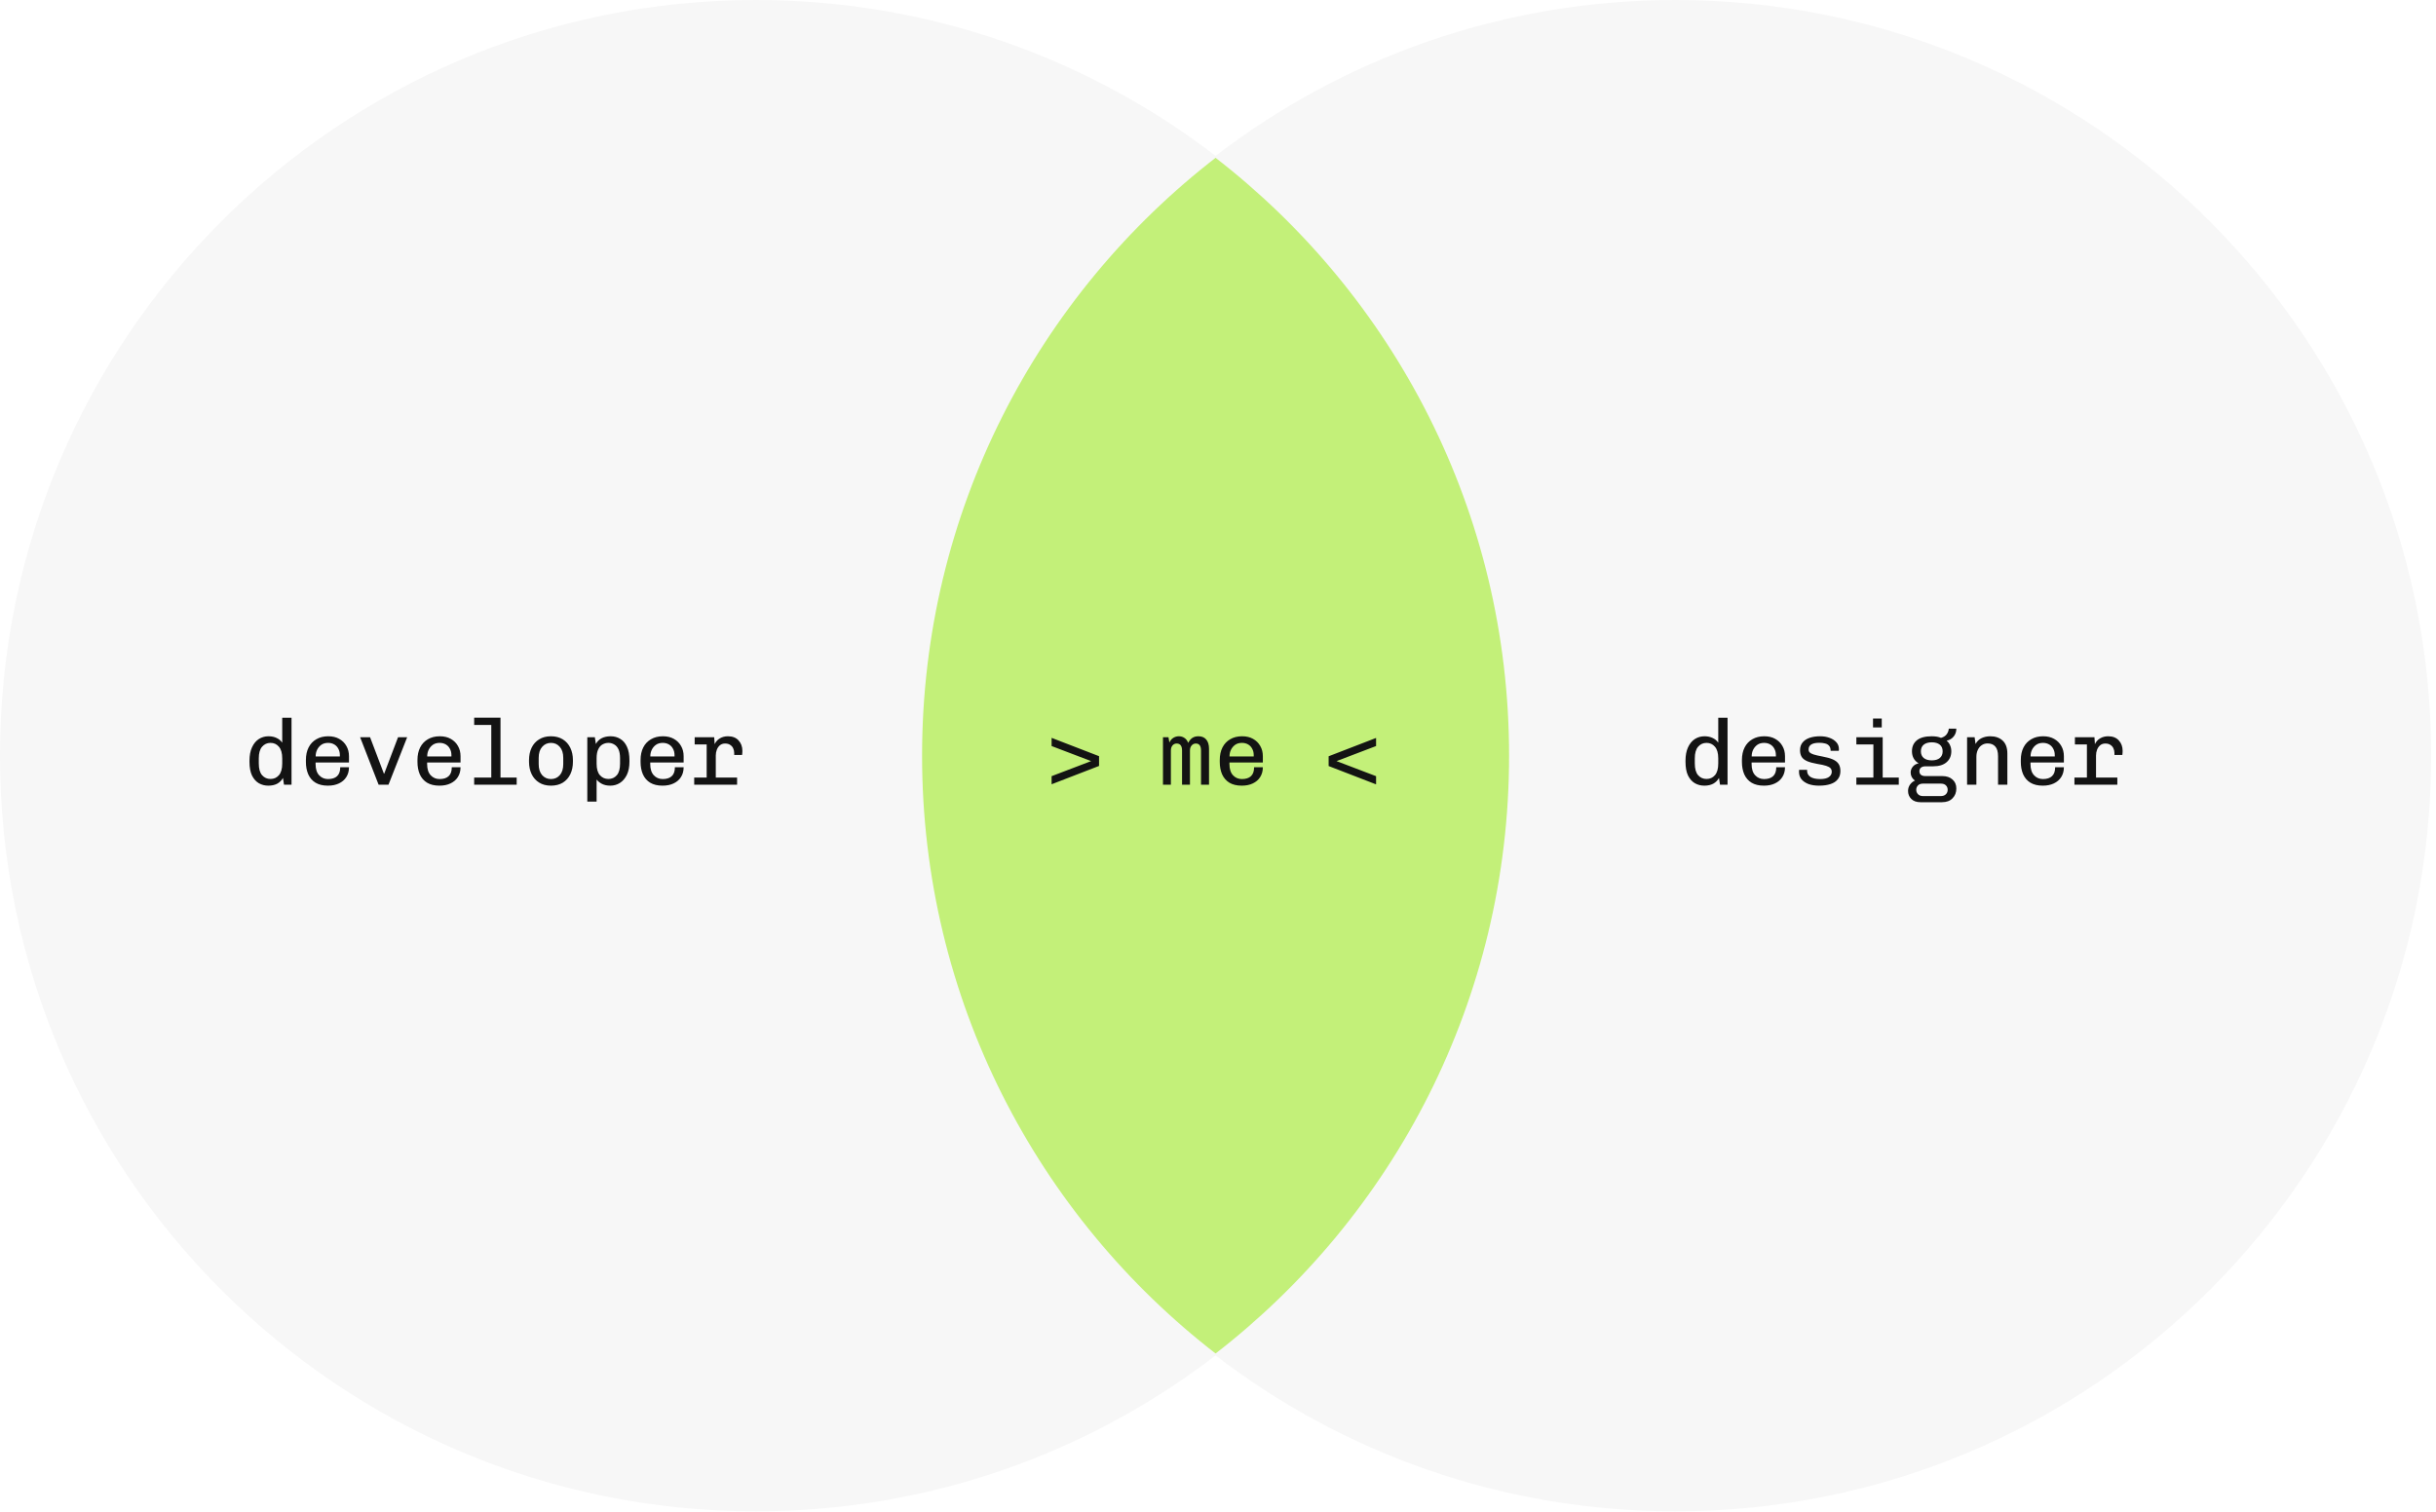
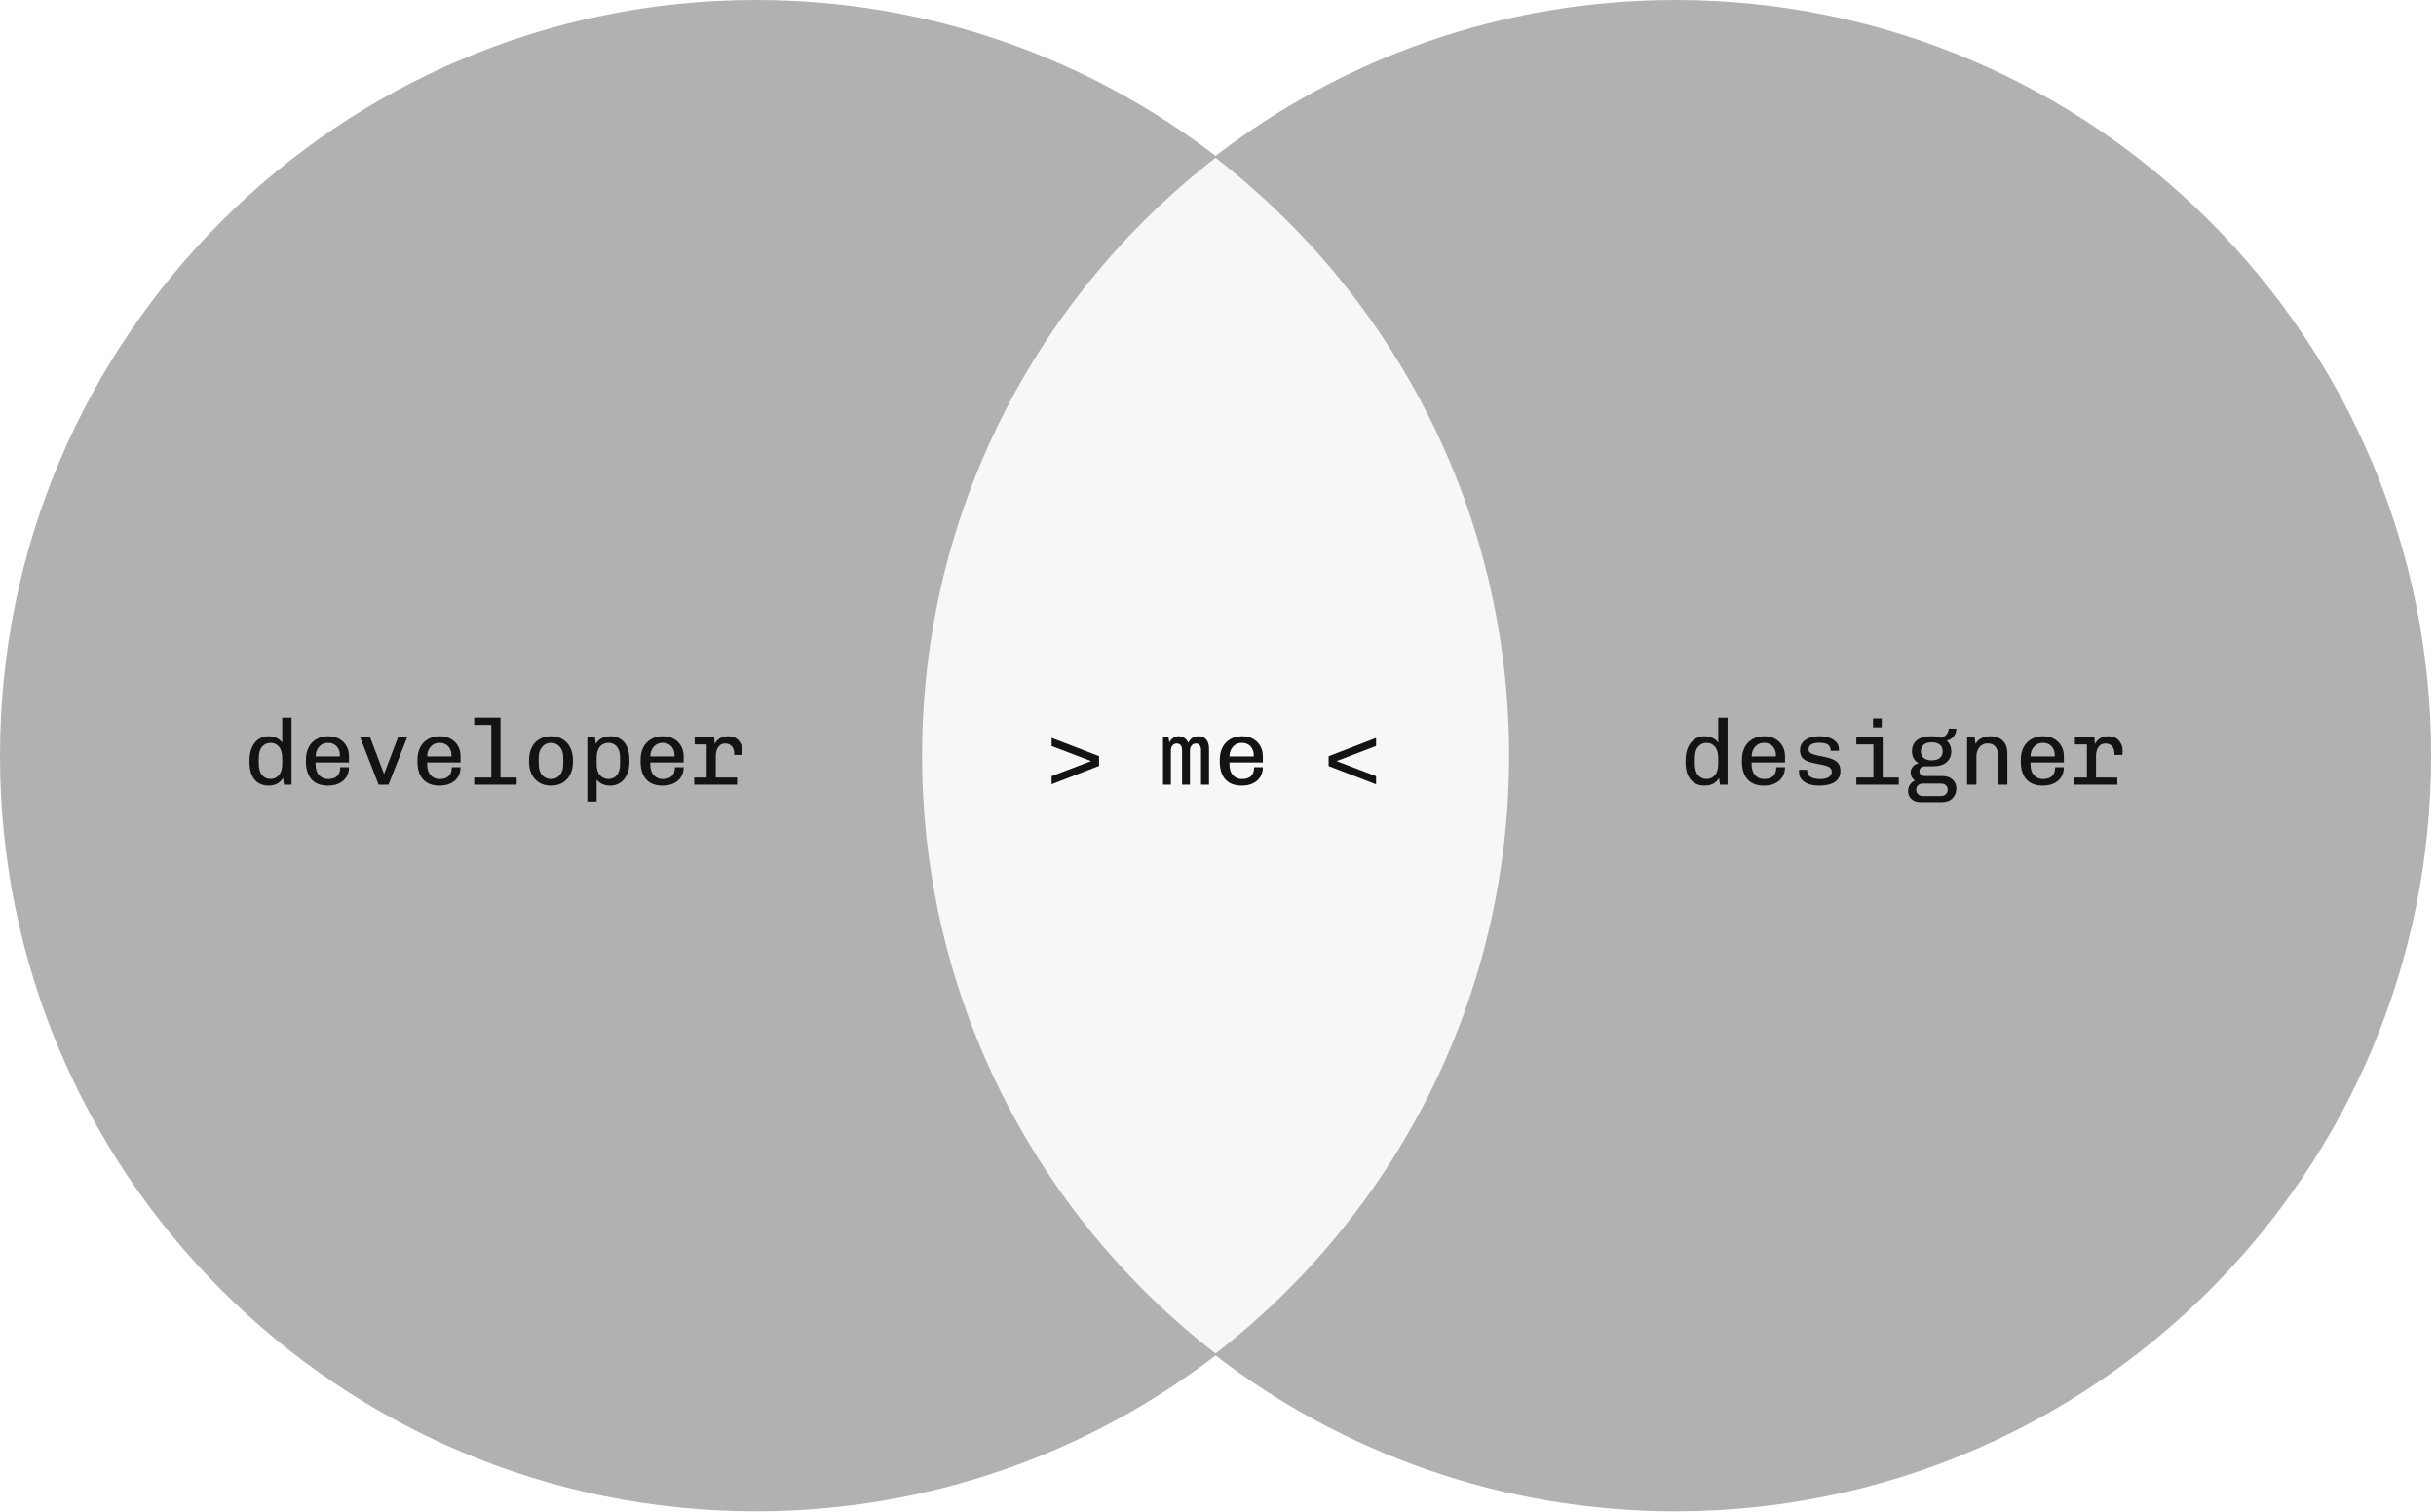
<svg xmlns="http://www.w3.org/2000/svg" width="419" height="260" viewBox="0 0 419 260" fill="none">
-   <rect x="101" y="27" width="216" height="206" fill="#C3F079" />
+   <rect x="101" y="27" width="216" height="206" fill="#F7F7F7" />
  <path d="M180.88 134.92V133.528L187.68 130.936L180.88 128.344V126.936L189.04 130.088V131.768L180.88 134.92ZM200.036 135V126.824H200.98L201.14 127.736C201.3 127.384 201.524 127.117 201.812 126.936C202.11 126.755 202.43 126.664 202.772 126.664C203.134 126.664 203.454 126.76 203.732 126.952C204.02 127.144 204.233 127.427 204.372 127.8C204.564 127.427 204.798 127.144 205.076 126.952C205.364 126.76 205.716 126.664 206.132 126.664C206.718 126.664 207.166 126.851 207.476 127.224C207.796 127.597 207.956 128.131 207.956 128.824V135H206.58V129.112C206.58 128.312 206.281 127.912 205.684 127.912C205.396 127.912 205.156 128.024 204.964 128.248C204.772 128.472 204.676 128.76 204.676 129.112V135H203.316V129.112C203.316 128.312 203.006 127.912 202.388 127.912C202.1 127.912 201.86 128.024 201.668 128.248C201.486 128.472 201.396 128.76 201.396 129.112V135H200.036ZM213.581 135.16C212.728 135.16 212.019 134.989 211.453 134.648C210.899 134.307 210.483 133.827 210.205 133.208C209.939 132.589 209.805 131.88 209.805 131.08V130.744C209.805 129.912 209.96 129.192 210.269 128.584C210.579 127.976 211.021 127.507 211.597 127.176C212.173 126.835 212.856 126.664 213.645 126.664C214.381 126.664 215.011 126.813 215.533 127.112C216.067 127.411 216.477 127.816 216.765 128.328C217.064 128.84 217.213 129.427 217.213 130.088V131.176H211.469V131.448C211.469 132.291 211.672 132.931 212.077 133.368C212.483 133.805 212.995 134.024 213.613 134.024C214.296 134.024 214.813 133.859 215.165 133.528C215.528 133.197 215.709 132.685 215.709 131.992H217.213C217.213 132.643 217.059 133.208 216.749 133.688C216.451 134.157 216.029 134.52 215.485 134.776C214.952 135.032 214.317 135.16 213.581 135.16ZM211.485 130.136H215.645V129.896C215.645 129.491 215.56 129.133 215.389 128.824C215.229 128.504 214.995 128.253 214.685 128.072C214.376 127.891 214.019 127.8 213.613 127.8C213.155 127.8 212.765 127.912 212.445 128.136C212.136 128.36 211.896 128.648 211.725 129C211.565 129.341 211.485 129.693 211.485 130.056V130.136ZM236.689 126.952V128.344L229.889 130.936L236.689 133.528V134.936L228.529 131.784V130.104L236.689 126.952Z" fill="#131313" />
-   <path d="M130 0C159.853 0 187.354 10.063 209.3 26.981C178.465 50.752 158.6 88.055 158.6 130C158.6 171.944 178.465 209.248 209.3 233.018C187.354 249.936 159.853 260 130 260C58.203 260 0 201.797 0 130C0 58.203 58.203 0 130 0Z" fill="#F7F7F7" />
-   <path d="M288.167 0C258.314 0 230.812 10.063 208.867 26.981C239.701 50.752 259.567 88.055 259.567 130C259.567 171.944 239.701 209.248 208.867 233.018C230.812 249.936 258.314 260 288.167 260C359.964 260 418.167 201.797 418.167 130C418.167 58.203 359.964 0 288.167 0Z" fill="#F7F7F7" />
+   <path d="M130 0C159.853 0 187.354 10.063 209.3 26.981C178.465 50.752 158.6 88.055 158.6 130C158.6 171.944 178.465 209.248 209.3 233.018C187.354 249.936 159.853 260 130 260C58.203 260 0 201.797 0 130C0 58.203 58.203 0 130 0Z" fill="#B1B1B1" />
+   <path d="M288.167 0C258.314 0 230.812 10.063 208.867 26.981C239.701 50.752 259.567 88.055 259.567 130C259.567 171.944 239.701 209.248 208.867 233.018C230.812 249.936 258.314 260 288.167 260C359.964 260 418.167 201.797 418.167 130C418.167 58.203 359.964 0 288.167 0Z" fill="#B1B1B1" />
  <path d="M46.144 135.16C45.557 135.16 45.019 135.021 44.528 134.744C44.037 134.456 43.643 134.013 43.344 133.416C43.056 132.808 42.912 132.019 42.912 131.048V130.872C42.912 129.965 43.056 129.197 43.344 128.568C43.632 127.939 44.021 127.464 44.512 127.144C45.013 126.824 45.568 126.664 46.176 126.664C46.72 126.664 47.195 126.765 47.6 126.968C48.005 127.16 48.32 127.427 48.544 127.768V123.48H50.144V135H48.848L48.672 133.832C48.437 134.259 48.107 134.589 47.68 134.824C47.253 135.048 46.741 135.16 46.144 135.16ZM46.528 134.008C47.115 134.008 47.595 133.795 47.968 133.368C48.352 132.931 48.544 132.259 48.544 131.352V130.456C48.544 129.56 48.352 128.893 47.968 128.456C47.595 128.019 47.115 127.8 46.528 127.8C45.941 127.8 45.456 128.024 45.072 128.472C44.699 128.909 44.512 129.571 44.512 130.456V131.336C44.512 132.243 44.699 132.915 45.072 133.352C45.456 133.789 45.941 134.008 46.528 134.008ZM56.394 135.16C55.54 135.16 54.831 134.989 54.266 134.648C53.711 134.307 53.295 133.827 53.018 133.208C52.751 132.589 52.618 131.88 52.618 131.08V130.744C52.618 129.912 52.772 129.192 53.082 128.584C53.391 127.976 53.834 127.507 54.41 127.176C54.986 126.835 55.668 126.664 56.458 126.664C57.194 126.664 57.823 126.813 58.346 127.112C58.879 127.411 59.29 127.816 59.578 128.328C59.876 128.84 60.026 129.427 60.026 130.088V131.176H54.282V131.448C54.282 132.291 54.484 132.931 54.89 133.368C55.295 133.805 55.807 134.024 56.426 134.024C57.108 134.024 57.626 133.859 57.978 133.528C58.34 133.197 58.522 132.685 58.522 131.992H60.026C60.026 132.643 59.871 133.208 59.562 133.688C59.263 134.157 58.842 134.52 58.298 134.776C57.764 135.032 57.13 135.16 56.394 135.16ZM54.298 130.136H58.458V129.896C58.458 129.491 58.372 129.133 58.202 128.824C58.042 128.504 57.807 128.253 57.498 128.072C57.188 127.891 56.831 127.8 56.426 127.8C55.967 127.8 55.578 127.912 55.258 128.136C54.948 128.36 54.708 128.648 54.538 129C54.378 129.341 54.298 129.693 54.298 130.056V130.136ZM65.124 135L61.94 126.824H63.651L66.035 133.096H66.084L68.468 126.824H70.035L66.82 135H65.124ZM75.581 135.16C74.728 135.16 74.019 134.989 73.453 134.648C72.899 134.307 72.483 133.827 72.205 133.208C71.939 132.589 71.805 131.88 71.805 131.08V130.744C71.805 129.912 71.96 129.192 72.269 128.584C72.579 127.976 73.021 127.507 73.597 127.176C74.173 126.835 74.856 126.664 75.645 126.664C76.381 126.664 77.011 126.813 77.533 127.112C78.067 127.411 78.477 127.816 78.765 128.328C79.064 128.84 79.213 129.427 79.213 130.088V131.176H73.469V131.448C73.469 132.291 73.672 132.931 74.077 133.368C74.483 133.805 74.995 134.024 75.613 134.024C76.296 134.024 76.813 133.859 77.165 133.528C77.528 133.197 77.709 132.685 77.709 131.992H79.213C79.213 132.643 79.059 133.208 78.749 133.688C78.451 134.157 78.029 134.52 77.485 134.776C76.952 135.032 76.317 135.16 75.581 135.16ZM73.485 130.136H77.645V129.896C77.645 129.491 77.56 129.133 77.389 128.824C77.229 128.504 76.995 128.253 76.685 128.072C76.376 127.891 76.019 127.8 75.613 127.8C75.155 127.8 74.765 127.912 74.445 128.136C74.136 128.36 73.896 128.648 73.725 129C73.565 129.341 73.485 129.693 73.485 130.056V130.136ZM84.503 135V124.712H81.559V123.464H86.087V135H84.503ZM81.559 135V133.768H88.871V135H81.559ZM94.769 135.16C93.979 135.16 93.302 134.984 92.737 134.632C92.171 134.28 91.739 133.795 91.441 133.176C91.142 132.547 90.993 131.837 90.993 131.048V130.776C90.993 129.965 91.142 129.251 91.441 128.632C91.739 128.013 92.171 127.533 92.737 127.192C93.302 126.84 93.974 126.664 94.753 126.664C95.553 126.664 96.235 126.84 96.801 127.192C97.366 127.544 97.798 128.029 98.097 128.648C98.395 129.267 98.545 129.976 98.545 130.776V131.048C98.545 131.859 98.395 132.573 98.097 133.192C97.798 133.811 97.366 134.296 96.801 134.648C96.235 134.989 95.558 135.16 94.769 135.16ZM94.769 134.024C95.387 134.024 95.894 133.8 96.289 133.352C96.683 132.893 96.881 132.259 96.881 131.448V130.376C96.881 129.565 96.683 128.936 96.289 128.488C95.894 128.029 95.387 127.8 94.769 127.8C94.161 127.8 93.654 128.029 93.249 128.488C92.854 128.936 92.657 129.565 92.657 130.376V131.448C92.657 132.259 92.854 132.893 93.249 133.352C93.654 133.8 94.161 134.024 94.769 134.024ZM101.019 137.896V126.824H102.315L102.491 127.992C102.725 127.555 103.056 127.224 103.483 127C103.92 126.776 104.437 126.664 105.035 126.664C105.653 126.664 106.203 126.813 106.683 127.112C107.173 127.4 107.557 127.848 107.835 128.456C108.123 129.064 108.267 129.853 108.267 130.824V131.032C108.267 131.928 108.117 132.685 107.819 133.304C107.52 133.912 107.12 134.376 106.619 134.696C106.128 135.005 105.579 135.16 104.971 135.16C104.427 135.16 103.952 135.059 103.547 134.856C103.152 134.653 102.843 134.403 102.619 134.104V137.896H101.019ZM104.651 134.008C105.237 134.008 105.717 133.795 106.091 133.368C106.464 132.941 106.651 132.28 106.651 131.384V130.456C106.651 129.805 106.56 129.288 106.379 128.904C106.197 128.52 105.952 128.243 105.643 128.072C105.344 127.891 105.013 127.8 104.651 127.8C104.299 127.8 103.968 127.885 103.659 128.056C103.349 128.216 103.099 128.493 102.907 128.888C102.715 129.272 102.619 129.795 102.619 130.456V131.384C102.619 132.28 102.811 132.941 103.195 133.368C103.579 133.795 104.064 134.008 104.651 134.008ZM113.956 135.16C113.103 135.16 112.394 134.989 111.828 134.648C111.274 134.307 110.858 133.827 110.58 133.208C110.314 132.589 110.18 131.88 110.18 131.08V130.744C110.18 129.912 110.335 129.192 110.644 128.584C110.954 127.976 111.396 127.507 111.972 127.176C112.548 126.835 113.231 126.664 114.02 126.664C114.756 126.664 115.386 126.813 115.908 127.112C116.442 127.411 116.852 127.816 117.14 128.328C117.439 128.84 117.588 129.427 117.588 130.088V131.176H111.844V131.448C111.844 132.291 112.047 132.931 112.452 133.368C112.858 133.805 113.37 134.024 113.988 134.024C114.671 134.024 115.188 133.859 115.54 133.528C115.903 133.197 116.084 132.685 116.084 131.992H117.588C117.588 132.643 117.434 133.208 117.124 133.688C116.826 134.157 116.404 134.52 115.86 134.776C115.327 135.032 114.692 135.16 113.956 135.16ZM111.86 130.136H116.02V129.896C116.02 129.491 115.935 129.133 115.764 128.824C115.604 128.504 115.37 128.253 115.06 128.072C114.751 127.891 114.394 127.8 113.988 127.8C113.53 127.8 113.14 127.912 112.82 128.136C112.511 128.36 112.271 128.648 112.1 129C111.94 129.341 111.86 129.693 111.86 130.056V130.136ZM121.55 135V128.072H119.486V126.824H122.846L122.926 128.024C123.118 127.597 123.411 127.267 123.806 127.032C124.211 126.787 124.675 126.664 125.198 126.664C125.998 126.664 126.611 126.904 127.038 127.384C127.475 127.853 127.694 128.456 127.694 129.192C127.694 129.309 127.689 129.421 127.678 129.528C127.678 129.624 127.667 129.741 127.646 129.88H126.286V129.544C126.286 129.256 126.227 128.989 126.11 128.744C126.003 128.499 125.833 128.301 125.598 128.152C125.374 127.992 125.081 127.912 124.718 127.912C124.366 127.912 124.067 128.013 123.822 128.216C123.587 128.419 123.411 128.675 123.294 128.984C123.177 129.293 123.118 129.619 123.118 129.96V135H121.55ZM119.406 135V133.768H126.782V135H119.406Z" fill="#131313" />
  <path d="M293.144 135.16C292.557 135.16 292.019 135.021 291.528 134.744C291.037 134.456 290.643 134.013 290.344 133.416C290.056 132.808 289.912 132.019 289.912 131.048V130.872C289.912 129.965 290.056 129.197 290.344 128.568C290.632 127.939 291.021 127.464 291.512 127.144C292.013 126.824 292.568 126.664 293.176 126.664C293.72 126.664 294.195 126.765 294.6 126.968C295.005 127.16 295.32 127.427 295.544 127.768V123.48H297.144V135H295.848L295.672 133.832C295.437 134.259 295.107 134.589 294.68 134.824C294.253 135.048 293.741 135.16 293.144 135.16ZM293.528 134.008C294.115 134.008 294.595 133.795 294.968 133.368C295.352 132.931 295.544 132.259 295.544 131.352V130.456C295.544 129.56 295.352 128.893 294.968 128.456C294.595 128.019 294.115 127.8 293.528 127.8C292.941 127.8 292.456 128.024 292.072 128.472C291.699 128.909 291.512 129.571 291.512 130.456V131.336C291.512 132.243 291.699 132.915 292.072 133.352C292.456 133.789 292.941 134.008 293.528 134.008ZM303.394 135.16C302.54 135.16 301.831 134.989 301.266 134.648C300.711 134.307 300.295 133.827 300.018 133.208C299.751 132.589 299.618 131.88 299.618 131.08V130.744C299.618 129.912 299.772 129.192 300.082 128.584C300.391 127.976 300.834 127.507 301.41 127.176C301.986 126.835 302.668 126.664 303.458 126.664C304.194 126.664 304.823 126.813 305.346 127.112C305.879 127.411 306.29 127.816 306.578 128.328C306.876 128.84 307.026 129.427 307.026 130.088V131.176H301.282V131.448C301.282 132.291 301.484 132.931 301.89 133.368C302.295 133.805 302.807 134.024 303.426 134.024C304.108 134.024 304.626 133.859 304.978 133.528C305.34 133.197 305.522 132.685 305.522 131.992H307.026C307.026 132.643 306.871 133.208 306.562 133.688C306.263 134.157 305.842 134.52 305.298 134.776C304.764 135.032 304.13 135.16 303.394 135.16ZM301.298 130.136H305.458V129.896C305.458 129.491 305.372 129.133 305.202 128.824C305.042 128.504 304.807 128.253 304.498 128.072C304.188 127.891 303.831 127.8 303.426 127.8C302.967 127.8 302.578 127.912 302.258 128.136C301.948 128.36 301.708 128.648 301.538 129C301.378 129.341 301.298 129.693 301.298 130.056V130.136ZM312.876 135.16C312.204 135.16 311.606 135.069 311.084 134.888C310.572 134.696 310.166 134.424 309.868 134.072C309.58 133.709 309.436 133.283 309.436 132.792C309.436 132.76 309.436 132.712 309.436 132.648C309.436 132.584 309.441 132.515 309.452 132.44H310.828V132.6C310.828 133.048 311.02 133.4 311.404 133.656C311.798 133.901 312.358 134.024 313.084 134.024C313.734 134.024 314.225 133.912 314.556 133.688C314.897 133.453 315.068 133.149 315.068 132.776C315.068 132.531 314.998 132.328 314.86 132.168C314.721 132.008 314.47 131.869 314.108 131.752C313.756 131.635 313.244 131.523 312.572 131.416C311.857 131.288 311.281 131.133 310.844 130.952C310.406 130.76 310.092 130.515 309.9 130.216C309.708 129.907 309.612 129.523 309.612 129.064C309.612 128.531 309.756 128.088 310.044 127.736C310.332 127.384 310.732 127.117 311.244 126.936C311.766 126.755 312.374 126.664 313.068 126.664C313.676 126.664 314.22 126.755 314.7 126.936C315.19 127.117 315.58 127.373 315.868 127.704C316.156 128.024 316.3 128.413 316.3 128.872C316.3 128.904 316.3 128.941 316.3 128.984C316.3 129.027 316.289 129.085 316.267 129.16H314.876C314.876 128.776 314.785 128.488 314.604 128.296C314.433 128.093 314.198 127.96 313.9 127.896C313.612 127.821 313.292 127.784 312.94 127.784C311.702 127.784 311.084 128.168 311.084 128.936C311.084 129.139 311.148 129.309 311.276 129.448C311.404 129.576 311.633 129.693 311.964 129.8C312.305 129.907 312.79 130.019 313.42 130.136C314.198 130.275 314.812 130.445 315.26 130.648C315.718 130.851 316.049 131.112 316.252 131.432C316.454 131.741 316.556 132.147 316.556 132.648C316.556 133.213 316.406 133.683 316.108 134.056C315.82 134.429 315.398 134.707 314.844 134.888C314.3 135.069 313.644 135.16 312.876 135.16ZM322.229 135V128.072H319.301V126.824H323.829V135H322.229ZM319.301 135V133.768H326.597V135H319.301ZM322.165 125.144V123.608H323.669V125.144H322.165ZM330.335 138.008C329.652 138.008 329.124 137.821 328.751 137.448C328.378 137.075 328.191 136.616 328.191 136.072C328.191 135.667 328.303 135.304 328.527 134.984C328.751 134.664 329.039 134.429 329.391 134.28C329.156 134.131 328.97 133.933 328.831 133.688C328.703 133.443 328.639 133.181 328.639 132.904C328.639 132.531 328.762 132.195 329.007 131.896C329.252 131.597 329.588 131.405 330.015 131.32C329.631 131.096 329.343 130.808 329.151 130.456C328.959 130.104 328.863 129.699 328.863 129.24C328.863 128.44 329.146 127.811 329.711 127.352C330.287 126.893 331.135 126.664 332.255 126.664C332.916 126.664 333.45 126.755 333.855 126.936C334.282 126.819 334.602 126.621 334.815 126.344C335.039 126.056 335.167 125.725 335.199 125.352H336.495C336.495 125.885 336.34 126.339 336.031 126.712C335.732 127.075 335.338 127.309 334.847 127.416V127.448C335.103 127.651 335.295 127.912 335.423 128.232C335.562 128.541 335.631 128.877 335.631 129.24C335.631 130.029 335.359 130.659 334.815 131.128C334.282 131.597 333.508 131.832 332.495 131.832H331.183C330.863 131.832 330.607 131.907 330.415 132.056C330.234 132.205 330.143 132.413 330.143 132.68C330.143 132.947 330.234 133.155 330.415 133.304C330.596 133.443 330.847 133.512 331.167 133.512H334.063C334.82 133.512 335.412 133.709 335.839 134.104C336.276 134.488 336.495 135 336.495 135.64C336.495 136.333 336.276 136.899 335.839 137.336C335.412 137.784 334.804 138.008 334.015 138.008H330.335ZM330.783 136.952H333.807C334.202 136.952 334.5 136.845 334.703 136.632C334.906 136.429 335.007 136.173 335.007 135.864C335.007 135.565 334.906 135.315 334.703 135.112C334.511 134.909 334.212 134.808 333.807 134.808H330.783C330.399 134.808 330.106 134.909 329.903 135.112C329.7 135.325 329.599 135.581 329.599 135.88C329.599 136.168 329.7 136.419 329.903 136.632C330.106 136.845 330.399 136.952 330.783 136.952ZM332.271 130.808C332.858 130.808 333.316 130.675 333.647 130.408C333.978 130.131 334.143 129.747 334.143 129.256C334.143 128.755 333.978 128.371 333.647 128.104C333.316 127.837 332.858 127.704 332.271 127.704C331.695 127.704 331.236 127.837 330.895 128.104C330.564 128.371 330.399 128.755 330.399 129.256C330.399 129.747 330.564 130.131 330.895 130.408C331.236 130.675 331.695 130.808 332.271 130.808ZM338.345 135V126.824H339.641L339.801 127.992C340.046 127.533 340.393 127.197 340.841 126.984C341.289 126.771 341.785 126.664 342.329 126.664C343.225 126.664 343.939 126.915 344.473 127.416C345.006 127.917 345.273 128.659 345.273 129.64V135H343.673V130.104C343.673 129.336 343.513 128.776 343.193 128.424C342.883 128.072 342.446 127.896 341.881 127.896C341.486 127.896 341.145 127.997 340.857 128.2C340.569 128.392 340.345 128.664 340.185 129.016C340.025 129.357 339.945 129.752 339.945 130.2V135H338.345ZM351.363 135.16C350.509 135.16 349.8 134.989 349.235 134.648C348.68 134.307 348.264 133.827 347.987 133.208C347.72 132.589 347.587 131.88 347.587 131.08V130.744C347.587 129.912 347.741 129.192 348.051 128.584C348.36 127.976 348.803 127.507 349.379 127.176C349.955 126.835 350.637 126.664 351.427 126.664C352.163 126.664 352.792 126.813 353.315 127.112C353.848 127.411 354.259 127.816 354.547 128.328C354.845 128.84 354.995 129.427 354.995 130.088V131.176H349.251V131.448C349.251 132.291 349.453 132.931 349.859 133.368C350.264 133.805 350.776 134.024 351.395 134.024C352.077 134.024 352.595 133.859 352.947 133.528C353.309 133.197 353.491 132.685 353.491 131.992H354.995C354.995 132.643 354.84 133.208 354.531 133.688C354.232 134.157 353.811 134.52 353.267 134.776C352.733 135.032 352.099 135.16 351.363 135.16ZM349.267 130.136H353.427V129.896C353.427 129.491 353.341 129.133 353.171 128.824C353.011 128.504 352.776 128.253 352.467 128.072C352.157 127.891 351.8 127.8 351.395 127.8C350.936 127.8 350.547 127.912 350.227 128.136C349.917 128.36 349.677 128.648 349.507 129C349.347 129.341 349.267 129.693 349.267 130.056V130.136ZM358.956 135V128.072H356.892V126.824H360.252L360.332 128.024C360.524 127.597 360.818 127.267 361.212 127.032C361.618 126.787 362.082 126.664 362.604 126.664C363.404 126.664 364.018 126.904 364.444 127.384C364.882 127.853 365.1 128.456 365.1 129.192C365.1 129.309 365.095 129.421 365.084 129.528C365.084 129.624 365.074 129.741 365.052 129.88H363.692V129.544C363.692 129.256 363.634 128.989 363.516 128.744C363.41 128.499 363.239 128.301 363.004 128.152C362.78 127.992 362.487 127.912 362.124 127.912C361.772 127.912 361.474 128.013 361.228 128.216C360.994 128.419 360.818 128.675 360.7 128.984C360.583 129.293 360.524 129.619 360.524 129.96V135H358.956ZM356.812 135V133.768H364.188V135H356.812Z" fill="#131313" />
</svg>
